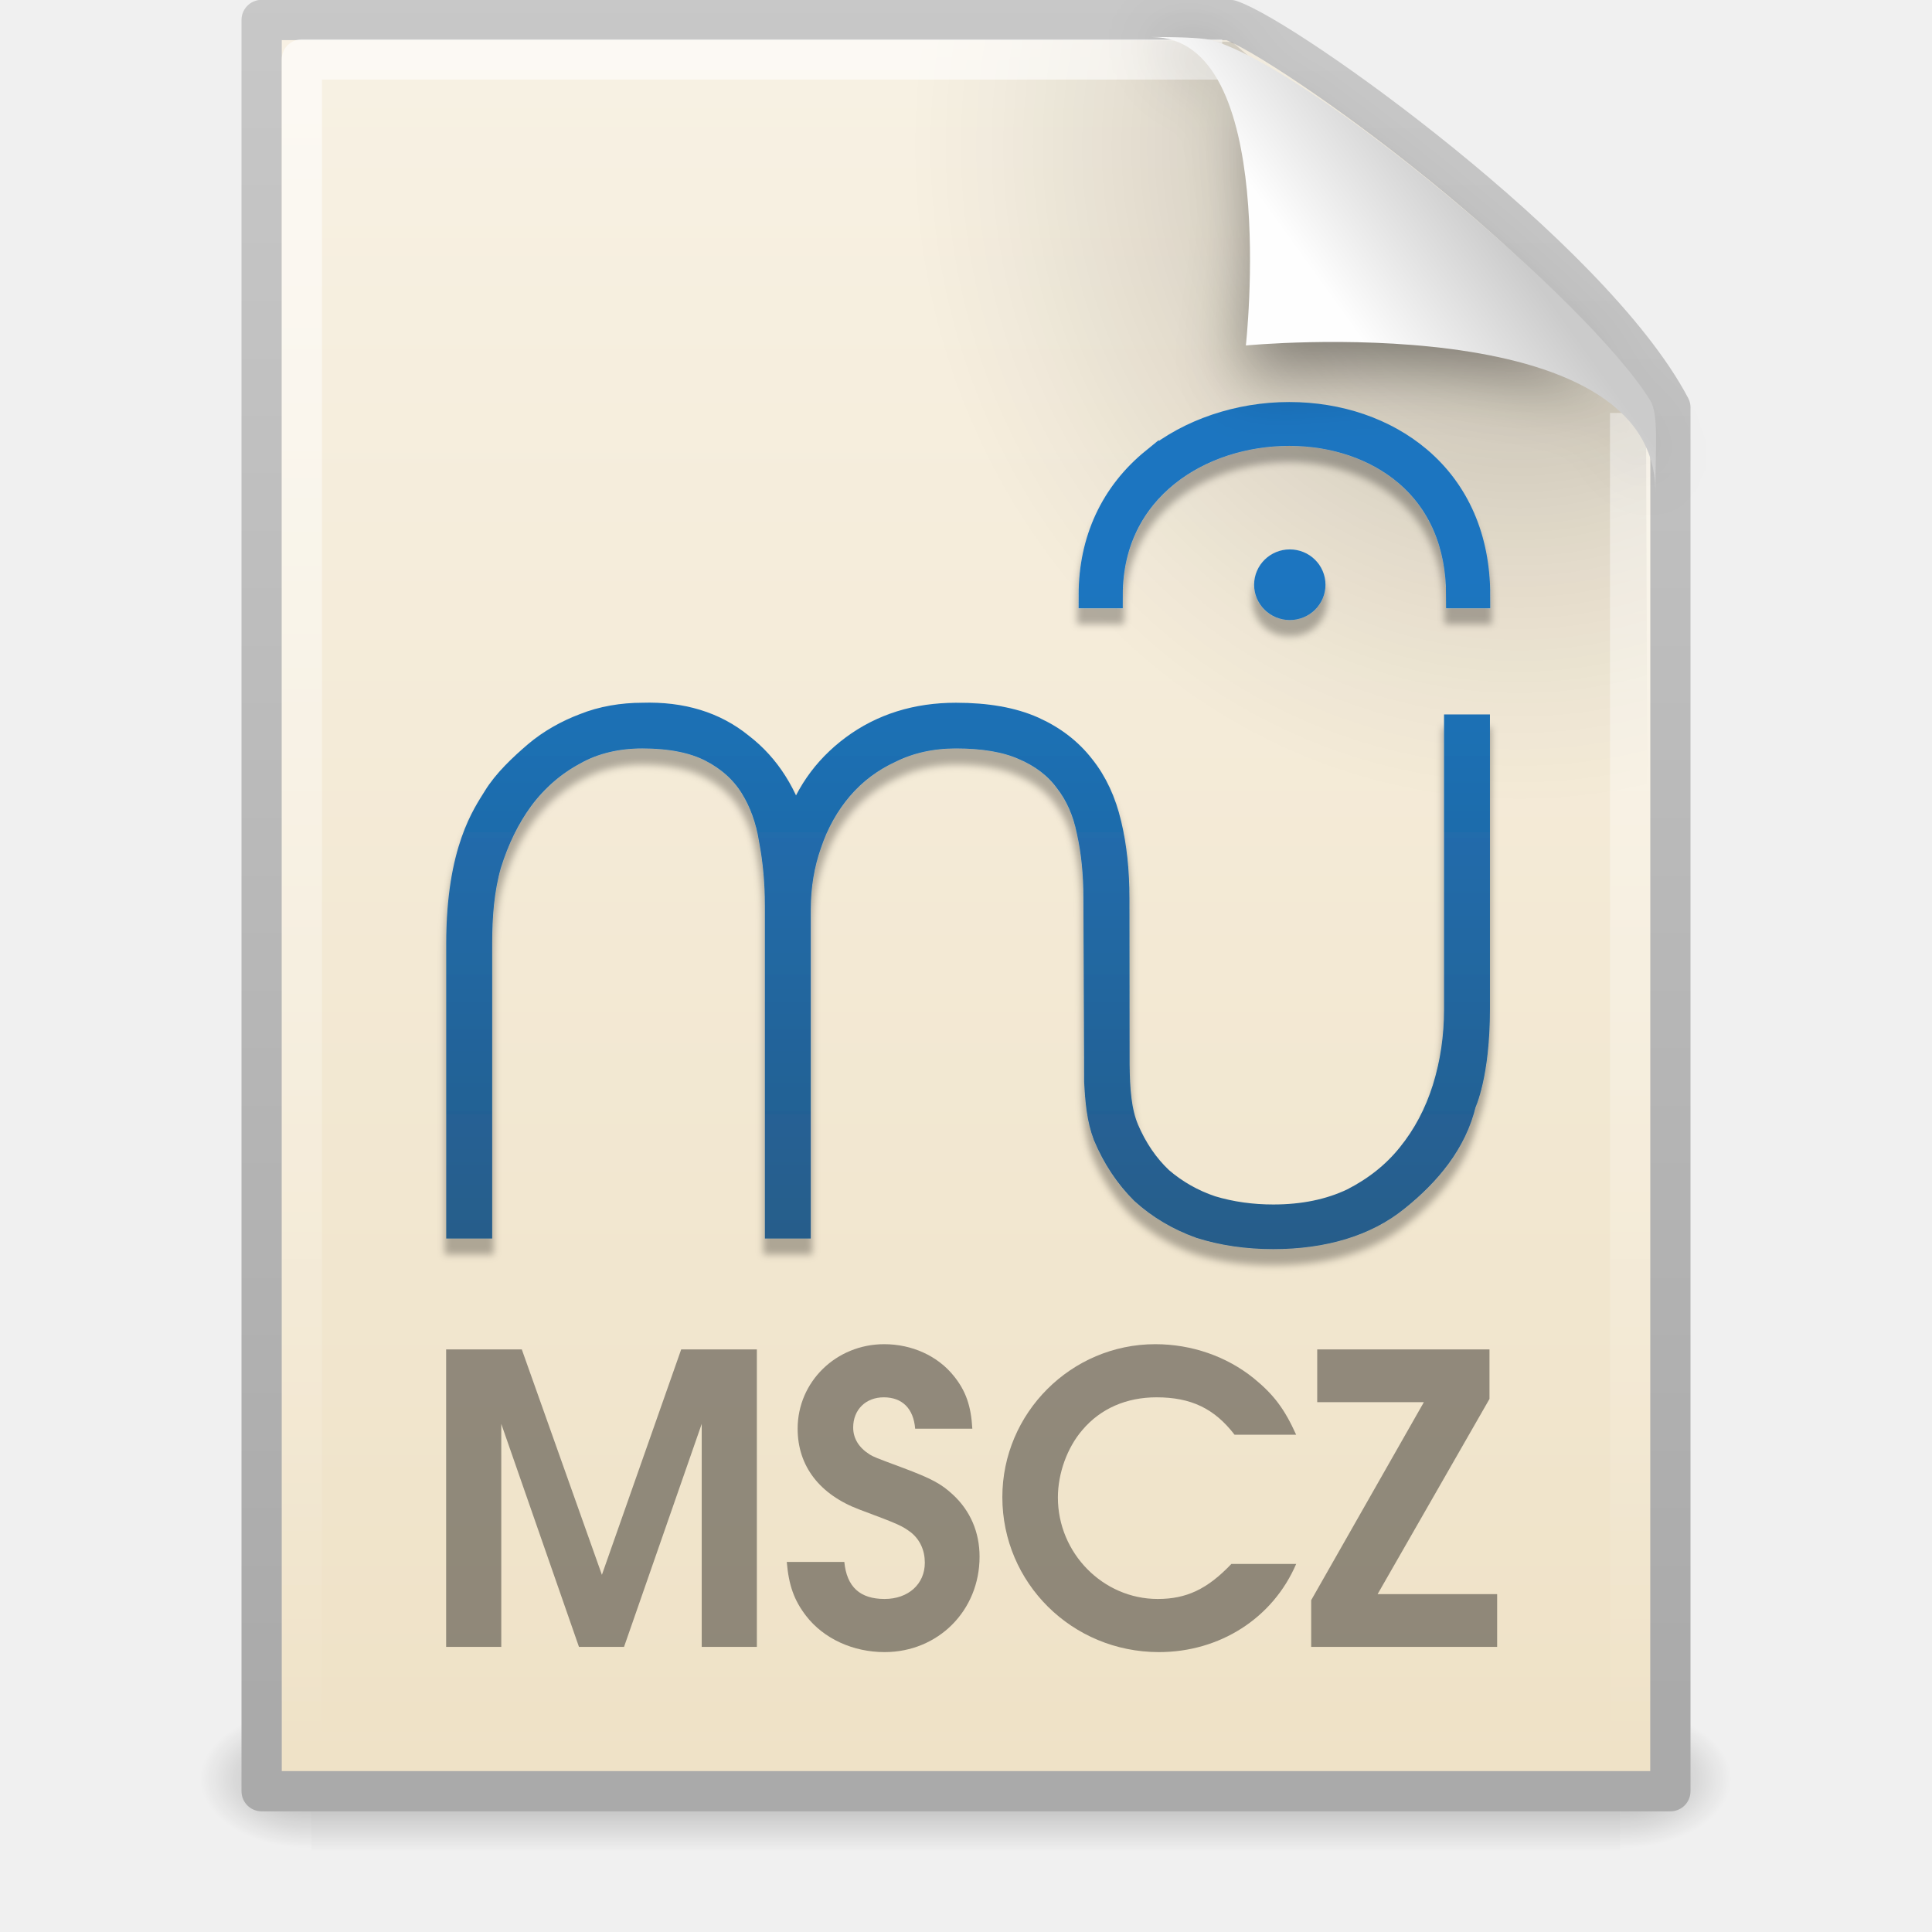
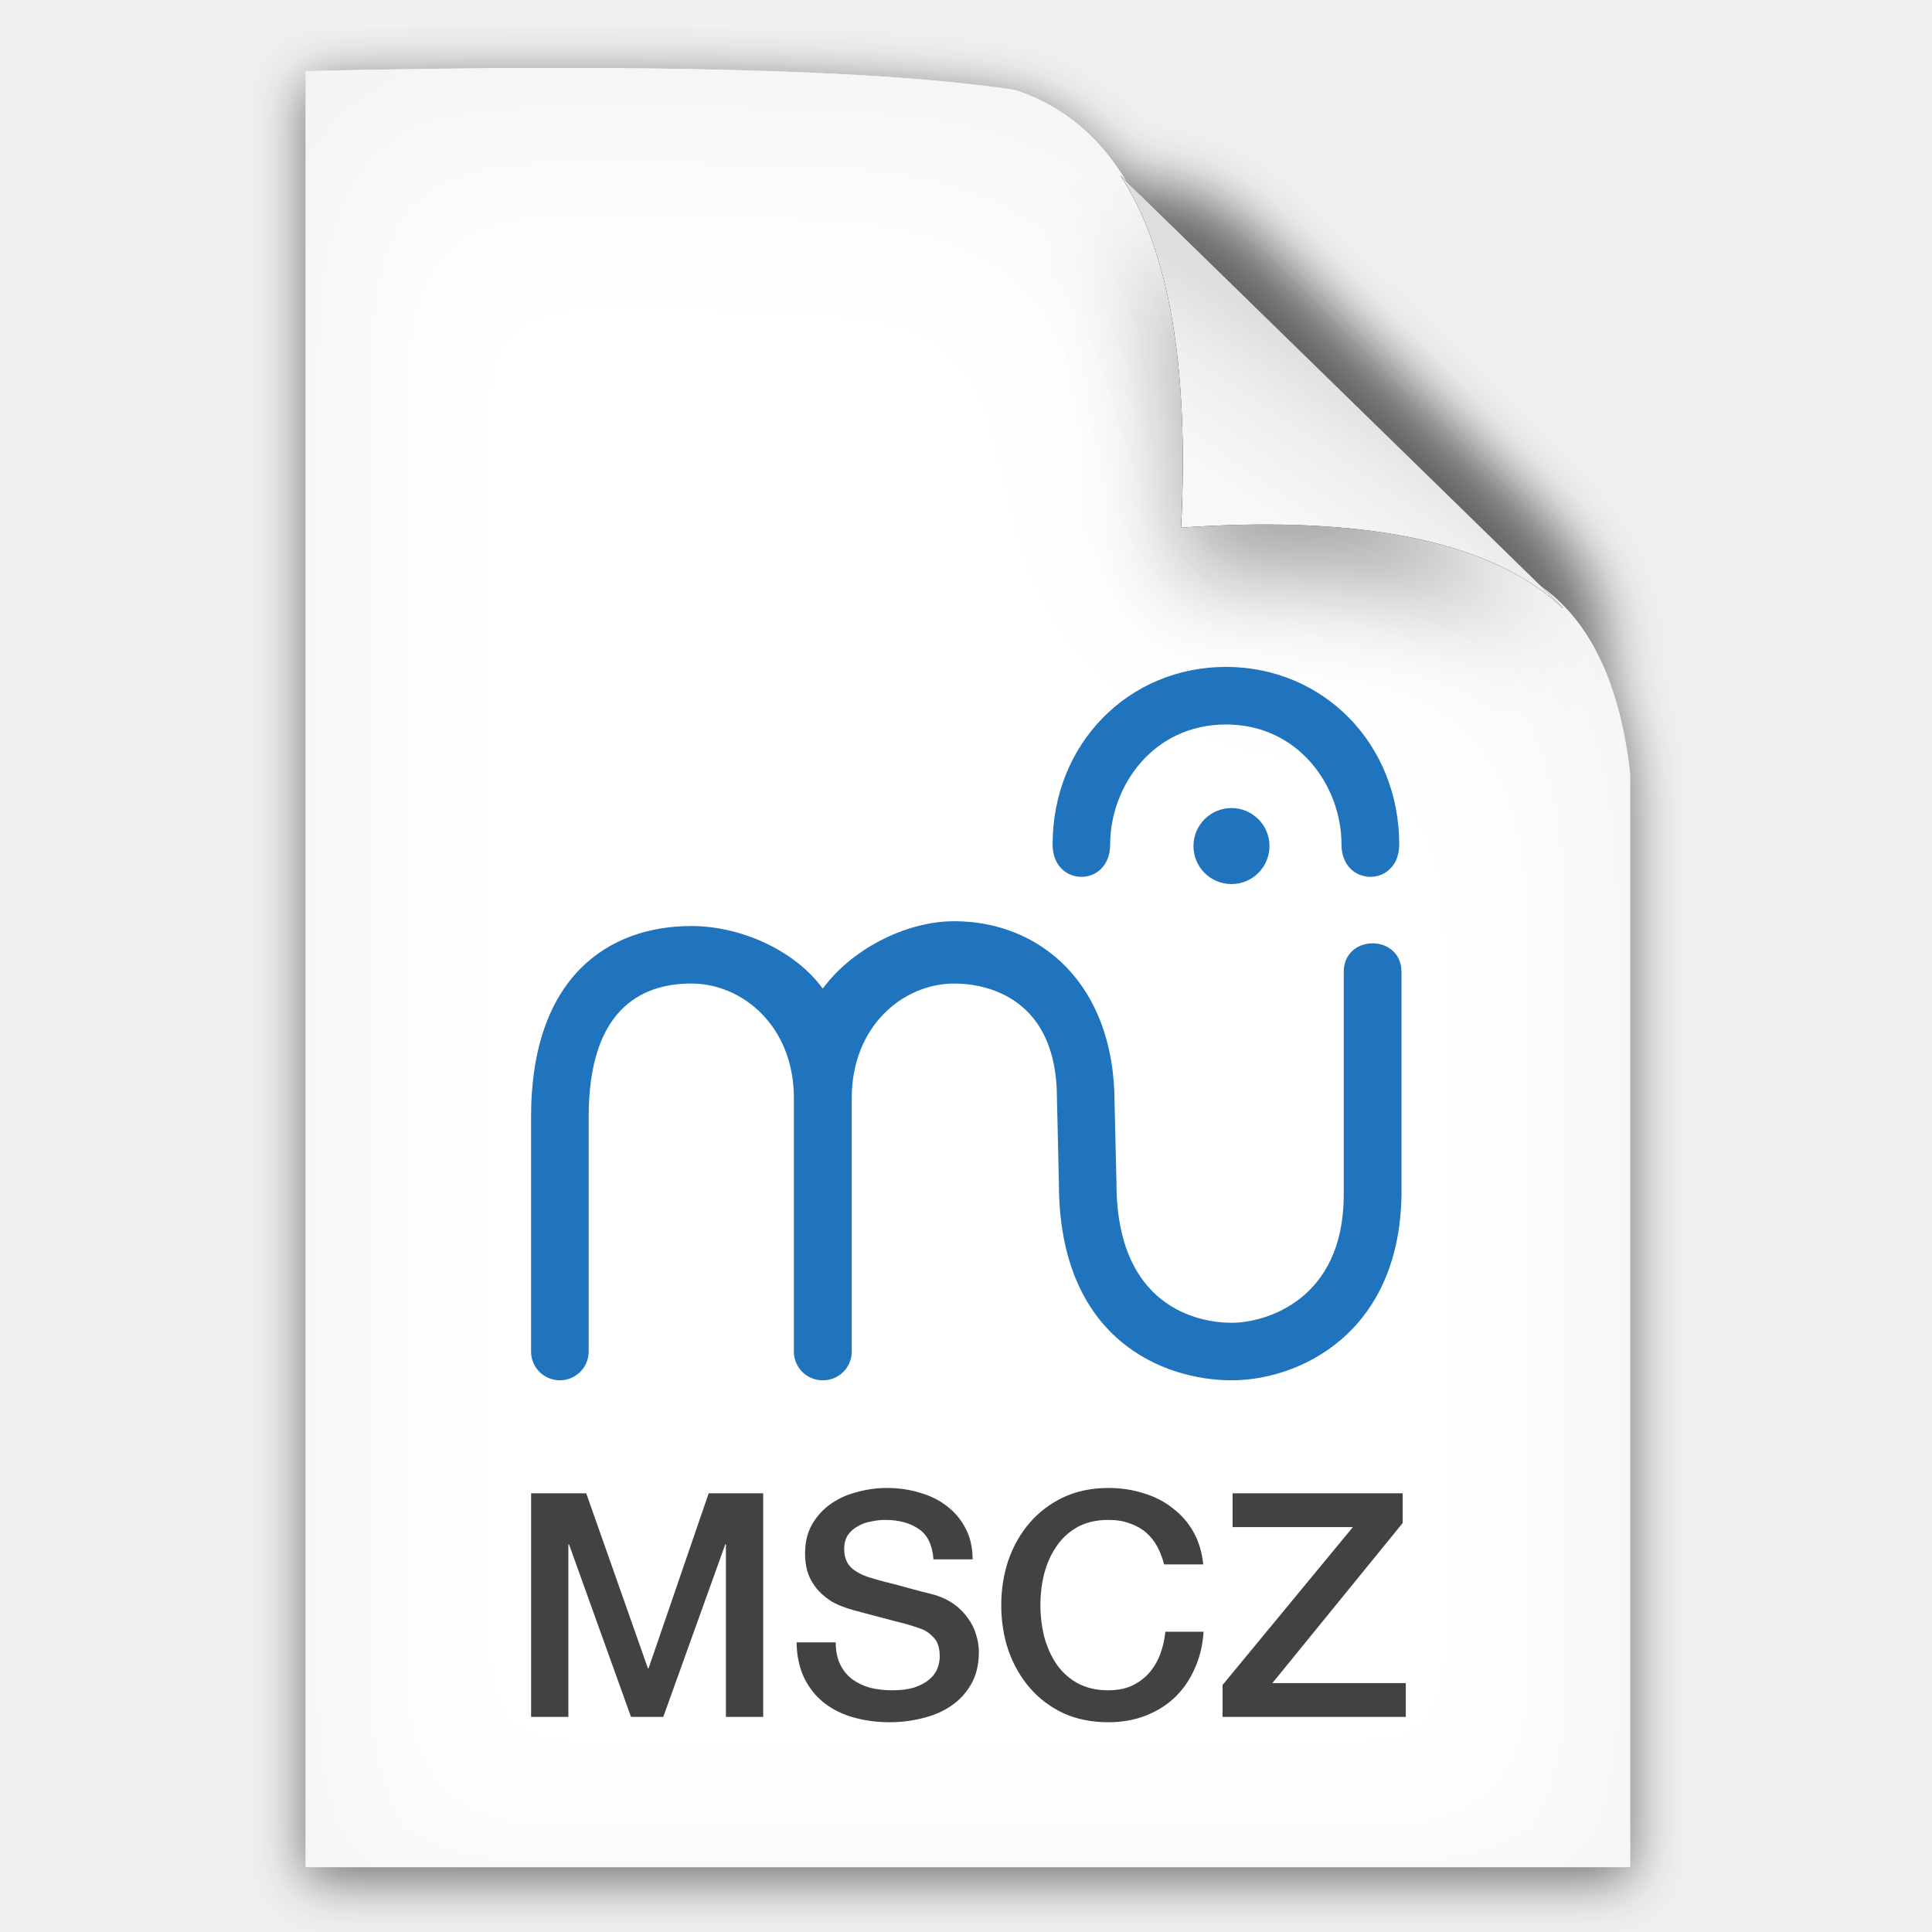
- <svg xmlns="http://www.w3.org/2000/svg" xmlns:xlink="http://www.w3.org/1999/xlink" height="48" width="48" version="1.0">
+ <svg xmlns="http://www.w3.org/2000/svg" width="512" height="512" viewBox="0 0 512 512" fill="none">
+   <g filter="url(#filter0_d)">
+     <path d="M81 494.818V18.818C171 16.818 233.667 18.485 269 23.818C301.667 34.485 316.333 72.818 313 138.818C357.424 135.727 389.424 141.393 409 155.818C421.667 165.152 429.333 181.485 432 204.818V494.818H81Z" fill="url(#paint0_linear)" />
+     <g filter="url(#filter1_i)">
+       <path d="M81 494.818V18.818C171 16.818 233.667 18.485 269 23.818C301.667 34.485 316.333 72.818 313 138.818C357.424 135.727 389.424 141.393 409 155.818C421.667 165.152 429.333 181.485 432 204.818V494.818H81Z" fill="white" />
+     </g>
+     <g filter="url(#filter2_d)">
+       <path d="M296.869 46.463L414.2 161C414.141 161.049 414.082 161.097 414.022 161.146C412.446 159.567 410.772 158.124 409 156.818C389.424 142.393 357.424 136.727 313 139.818C315.156 97.12 309.779 66.002 296.869 46.463L296.869 46.463Z" fill="black" />
+     </g>
+     <path d="M296.869 46.463L414.2 161C414.141 161.049 414.082 161.097 414.022 161.146C412.446 159.567 410.772 158.124 409 156.818C389.424 142.393 357.424 136.727 313 139.818C315.156 97.12 309.779 66.002 296.869 46.463L296.869 46.463Z" fill="url(#paint1_linear)" />
+   </g>
+   <path d="M140.749 395.738H155.357L171.708 442.135H171.874L187.81 395.738H202.252V455H192.375V409.267H192.209L175.775 455H167.226L150.792 409.267H150.626V455H140.749V395.738ZM221.48 435.246C221.48 437.515 221.868 439.451 222.642 441.056C223.417 442.661 224.496 443.989 225.879 445.04C227.263 446.036 228.84 446.783 230.61 447.281C232.436 447.724 234.401 447.945 236.503 447.945C238.772 447.945 240.709 447.696 242.313 447.198C243.918 446.645 245.218 445.953 246.214 445.123C247.21 444.293 247.93 443.352 248.372 442.301C248.815 441.194 249.036 440.088 249.036 438.981C249.036 436.712 248.511 435.052 247.459 434.001C246.463 432.894 245.357 432.12 244.139 431.677C242.037 430.902 239.574 430.183 236.752 429.519C233.986 428.8 230.555 427.887 226.46 426.78C223.915 426.116 221.785 425.258 220.069 424.207C218.409 423.1 217.081 421.883 216.085 420.555C215.089 419.227 214.37 417.816 213.927 416.322C213.54 414.828 213.346 413.306 213.346 411.757C213.346 408.769 213.955 406.196 215.172 404.038C216.445 401.825 218.105 399.999 220.152 398.56C222.2 397.121 224.524 396.07 227.124 395.406C229.725 394.687 232.353 394.327 235.009 394.327C238.108 394.327 241.013 394.742 243.724 395.572C246.491 396.347 248.898 397.536 250.945 399.141C253.048 400.746 254.708 402.738 255.925 405.117C257.143 407.441 257.751 410.152 257.751 413.251H247.376C247.1 409.433 245.799 406.749 243.475 405.2C241.151 403.595 238.191 402.793 234.594 402.793C233.377 402.793 232.132 402.931 230.859 403.208C229.587 403.429 228.425 403.844 227.373 404.453C226.322 405.006 225.437 405.781 224.717 406.777C224.053 407.773 223.721 409.018 223.721 410.512C223.721 412.615 224.358 414.275 225.63 415.492C226.958 416.654 228.674 417.539 230.776 418.148C230.998 418.203 231.855 418.452 233.349 418.895C234.899 419.282 236.614 419.725 238.495 420.223C240.377 420.721 242.203 421.219 243.973 421.717C245.799 422.16 247.1 422.492 247.874 422.713C249.811 423.322 251.499 424.152 252.937 425.203C254.376 426.254 255.566 427.472 256.506 428.855C257.502 430.183 258.222 431.622 258.664 433.171C259.162 434.72 259.411 436.27 259.411 437.819C259.411 441.139 258.72 443.989 257.336 446.368C256.008 448.692 254.238 450.601 252.024 452.095C249.811 453.589 247.293 454.668 244.471 455.332C241.649 456.051 238.772 456.411 235.839 456.411C232.464 456.411 229.282 455.996 226.294 455.166C223.306 454.336 220.706 453.063 218.492 451.348C216.279 449.633 214.508 447.447 213.18 444.791C211.852 442.08 211.161 438.898 211.105 435.246H221.48ZM308.501 414.579C308.058 412.864 307.449 411.287 306.675 409.848C305.9 408.409 304.904 407.164 303.687 406.113C302.469 405.062 301.031 404.259 299.371 403.706C297.766 403.097 295.885 402.793 293.727 402.793C290.573 402.793 287.834 403.429 285.51 404.702C283.241 405.975 281.387 407.69 279.949 409.848C278.51 411.951 277.431 414.358 276.712 417.069C276.048 419.78 275.716 422.547 275.716 425.369C275.716 428.191 276.048 430.958 276.712 433.669C277.431 436.38 278.51 438.815 279.949 440.973C281.387 443.076 283.241 444.763 285.51 446.036C287.834 447.309 290.573 447.945 293.727 447.945C296.051 447.945 298.098 447.558 299.869 446.783C301.639 445.953 303.161 444.846 304.434 443.463C305.706 442.024 306.702 440.364 307.422 438.483C308.141 436.602 308.611 434.582 308.833 432.424H318.959C318.737 435.965 317.963 439.202 316.635 442.135C315.362 445.068 313.619 447.613 311.406 449.771C309.192 451.874 306.592 453.506 303.604 454.668C300.616 455.83 297.323 456.411 293.727 456.411C289.3 456.411 285.316 455.609 281.775 454.004C278.289 452.344 275.328 450.103 272.894 447.281C270.459 444.459 268.578 441.167 267.25 437.404C265.977 433.641 265.341 429.63 265.341 425.369C265.341 421.164 265.977 417.18 267.25 413.417C268.578 409.654 270.459 406.362 272.894 403.54C275.328 400.718 278.289 398.477 281.775 396.817C285.316 395.157 289.3 394.327 293.727 394.327C297.047 394.327 300.173 394.797 303.106 395.738C306.038 396.623 308.611 397.951 310.825 399.722C313.093 401.437 314.919 403.54 316.303 406.03C317.686 408.52 318.544 411.37 318.876 414.579H308.501ZM326.651 395.738H371.72V403.623L337.192 446.036H372.55V455H323.995V446.534L358.523 404.702H326.651V395.738Z" fill="#424242" />
+   <path d="M218.045 262.009C210.797 251.986 196.509 245.406 183.195 245.406C161.195 245.406 140.737 258.921 140.737 296.008V358.186C140.737 362.4 144.155 365.793 148.369 365.793C152.586 365.793 156.004 362.375 156.004 358.186V296.008C155.997 267.822 169.598 260.647 183.195 260.647C196.791 260.647 210.388 271.949 210.388 291.024V358.186C210.388 362.4 213.806 365.793 218.02 365.793H218.053H218.086C222.3 365.793 225.719 362.4 225.719 358.186V291.024C225.719 271.949 239.315 260.647 252.912 260.647C261.544 260.647 280.102 264.481 280.102 291.024L280.618 313.581C280.618 355.262 308.595 365.793 326.398 365.793C344.201 365.793 370.87 353.496 371.414 316.618V257.607C371.414 247.455 356.103 247.455 356.103 257.607V316.618C356.103 344.595 335.299 350.554 326.398 350.554C317.496 350.554 295.878 346.36 295.878 313.581L295.369 292.258C295.369 260.644 275.532 244.134 252.912 244.134C239.597 244.134 225.294 251.986 218.045 262.009Z" fill="#1F74BD" />
+   <path d="M294.206 223.788C294.206 208.528 305.445 191.997 324.879 191.997C344.312 191.997 355.513 208.528 355.513 223.788C355.513 235.233 370.808 235.233 370.808 223.788C370.808 197.083 350.67 176.737 324.879 176.737C299.087 176.737 278.954 197.083 278.954 223.788C278.957 235.233 294.206 235.233 294.206 223.788Z" fill="#1F74BD" />
+   <path d="M336.423 224.214C336.423 218.649 331.916 214.142 326.351 214.142C320.787 214.142 316.28 218.649 316.28 224.214C316.28 229.779 320.787 234.285 326.351 234.285C331.916 234.285 336.423 229.779 336.423 224.214Z" fill="#1F74BD" />
  <defs>
-     <linearGradient id="f" x1="302.86" gradientUnits="userSpaceOnUse" y1="366.65" gradientTransform="matrix(.067325 0 0 .0147 -.34114 37.04)" x2="302.86" y2="609.51">
-       <stop stop-opacity="0" offset="0" />
-       <stop offset=".5" />
-       <stop stop-opacity="0" offset="1" />
+     <filter id="filter0_d" x="67" y="7" width="379" height="504.818" filterUnits="userSpaceOnUse" color-interpolation-filters="sRGB">
+       <feFlood flood-opacity="0" result="BackgroundImageFix" />
+       <feColorMatrix in="SourceAlpha" type="matrix" values="0 0 0 0 0 0 0 0 0 0 0 0 0 0 0 0 0 0 127 0" />
+       <feOffset dy="3" />
+       <feGaussianBlur stdDeviation="7" />
+       <feColorMatrix type="matrix" values="0 0 0 0 0 0 0 0 0 0 0 0 0 0 0 0 0 0 0.547 0" />
+       <feBlend mode="normal" in2="BackgroundImageFix" result="effect1_dropShadow" />
+       <feBlend mode="normal" in="SourceGraphic" in2="effect1_dropShadow" result="shape" />
+     </filter>
+     <filter id="filter1_i" x="81" y="18" width="351" height="492.818" filterUnits="userSpaceOnUse" color-interpolation-filters="sRGB">
+       <feFlood flood-opacity="0" result="BackgroundImageFix" />
+       <feBlend mode="normal" in="SourceGraphic" in2="BackgroundImageFix" result="shape" />
+       <feColorMatrix in="SourceAlpha" type="matrix" values="0 0 0 0 0 0 0 0 0 0 0 0 0 0 0 0 0 0 127 0" result="hardAlpha" />
+       <feOffset dy="16" />
+       <feGaussianBlur stdDeviation="29" />
+       <feComposite in2="hardAlpha" operator="arithmetic" k2="-1" k3="1" />
+       <feColorMatrix type="matrix" values="0 0 0 0 0 0 0 0 0 0 0 0 0 0 0 0 0 0 0.046 0" />
+       <feBlend mode="normal" in2="shape" result="effect1_innerShadow" />
+     </filter>
+     <filter id="filter2_d" x="272.869" y="35.463" width="165.331" height="162.684" filterUnits="userSpaceOnUse" color-interpolation-filters="sRGB">
+       <feFlood flood-opacity="0" result="BackgroundImageFix" />
+       <feColorMatrix in="SourceAlpha" type="matrix" values="0 0 0 0 0 0 0 0 0 0 0 0 0 0 0 0 0 0 127 0" />
+       <feOffset dy="13" />
+       <feGaussianBlur stdDeviation="12" />
+       <feColorMatrix type="matrix" values="0 0 0 0 0 0 0 0 0 0 0 0 0 0 0 0 0 0 0.337 0" />
+       <feBlend mode="normal" in2="BackgroundImageFix" result="effect1_dropShadow" />
+       <feBlend mode="normal" in="SourceGraphic" in2="effect1_dropShadow" result="shape" />
+     </filter>
+     <linearGradient id="paint0_linear" x1="432" y1="-87.344" x2="127.878" y2="214.761" gradientUnits="userSpaceOnUse">
+       <stop stop-color="#BBBBBB" />
+       <stop offset="0.293" stop-color="#D9D9D9" />
+       <stop offset="0.637" stop-color="#F5F5F5" />
+       <stop offset="1" stop-color="white" />
    </linearGradient>
-     <radialGradient id="c" xlink:href="#a" gradientUnits="userSpaceOnUse" cy="486.65" cx="605.71" gradientTransform="matrix(-.02304 0 0 .0147 21.623 37.04)" r="117.14" />
-     <linearGradient id="a">
-       <stop offset="0" />
-       <stop stop-opacity="0" offset="1" />
-     </linearGradient>
-     <radialGradient id="d" xlink:href="#a" gradientUnits="userSpaceOnUse" cy="486.65" cx="605.71" gradientTransform="matrix(.02304 0 0 .0147 26.361 37.04)" r="117.14" />
-     <linearGradient id="g" x1="-51.786" gradientUnits="userSpaceOnUse" y1="50.786" gradientTransform="matrix(.8075 0 0 .89483 59.41 -2.9806)" x2="-51.786" y2="2.906">
-       <stop stop-color="#aaa" offset="0" />
-       <stop stop-color="#c8c8c8" offset="1" />
-     </linearGradient>
-     <linearGradient id="h" x1="25.132" gradientUnits="userSpaceOnUse" y1=".985" gradientTransform="matrix(1 0 0 .95617 -1.0065e-7 -1.9149)" x2="25.132" y2="47.013">
-       <stop stop-color="#f8f2e5" offset="0" />
-       <stop stop-color="#efe2c7" offset="1" />
-     </linearGradient>
-     <radialGradient id="e" gradientUnits="userSpaceOnUse" cy="112.3" cx="102" gradientTransform="matrix(.3617 0 0 -.39078 .85106 47.517)" r="139.56">
-       <stop stop-opacity=".281" offset="0" />
-       <stop stop-opacity=".078" offset=".189" />
-       <stop stop-opacity=".023" offset=".257" />
-       <stop stop-opacity="0" offset=".301" />
-       <stop stop-color="#e1e2e3" stop-opacity="0" offset="1" />
-     </radialGradient>
-     <linearGradient id="i" x1="24" gradientUnits="userSpaceOnUse" y1="2" gradientTransform="matrix(1 0 0 .97778 0 -.96667)" x2="24" y2="46.017">
-       <stop stop-color="#fff" offset="0" />
-       <stop stop-color="#fff" stop-opacity="0" offset="1" />
-     </linearGradient>
-     <filter id="k" width="1.297" y="-.164" x="-.148" height="1.329" color-interpolation-filters="sRGB">
-       <feGaussianBlur stdDeviation="0.774" />
-     </filter>
-     <linearGradient id="j" x1="32.892" gradientUnits="userSpaceOnUse" y1="8.059" gradientTransform="matrix(.9977 0 0 1.0407 .1638 -1.1058)" x2="36.358" y2="5.457">
-       <stop stop-color="#fefefe" offset="0" />
-       <stop stop-color="#cbcbcb" offset="1" />
-     </linearGradient>
-     <filter id="l" height="200%" width="200%" y="-50%" x="-50%" filterUnits="objectBoundingBox">
-       <feMorphology operator="dilate" in="SourceAlpha" radius="1" result="shadowSpreadOuter1" />
-       <feOffset dy="10" in="shadowSpreadOuter1" dx="0" result="shadowOffsetOuter1" />
-       <feGaussianBlur in="shadowOffsetOuter1" stdDeviation="2.5" result="shadowBlurOuter1" />
-       <feColorMatrix values="0 0 0 0 0   0 0 0 0 0   0 0 0 0 0  0 0 0 0.28 0" in="shadowBlurOuter1" type="matrix" result="shadowMatrixOuter1" />
-       <feMerge>
-         <feMergeNode in="shadowMatrixOuter1" />
-         <feMergeNode in="SourceGraphic" />
-       </feMerge>
-     </filter>
-     <linearGradient id="b" x1="314" gradientUnits="userSpaceOnUse" y1="-12.58" gradientTransform="matrix(1.1101 0 0 .9008 -645.1 241.27)" x2="314" y2="631.64">
-       <stop stop-color="#1B75C0" offset="0" />
-       <stop stop-color="#2A567B" offset="1" />
+     <linearGradient id="paint1_linear" x1="342.965" y1="89.191" x2="319.17" y2="124.162" gradientUnits="userSpaceOnUse">
+       <stop stop-color="#DEDEDE" />
+       <stop offset="0.446" stop-color="#EEEEEE" />
+       <stop offset="1" stop-color="#F8F8F8" />
    </linearGradient>
  </defs>
-   <rect opacity=".3" height="3.57" width="32.508" y="42.43" x="7.738" fill="url(#f)" />
-   <path opacity=".3" fill="url(#c)" d="m7.738 42.43v3.57c-1.187 0.007-2.868-0.8-2.868-1.785 0-0.985 1.324-1.785 2.868-1.785z" />
-   <path opacity=".3" fill="url(#d)" d="m40.246 42.43v3.57c1.187 0.007 2.868-0.8 2.868-1.785 0-0.985-1.324-1.785-2.868-1.785z" />
-   <path stroke-linejoin="round" d="m6.5 0.497h24.061c1.407 0.475 8.966 5.882 10.939 9.626v34.379h-35v-44.006z" stroke="url(#g)" stroke-width="1" fill="url(#h)" />
-   <path fill="url(#e)" d="m7.362 44c-0.199 0-0.362-0.175-0.362-0.391v-42.204c0-0.216 0.162-0.391 0.362-0.391 7.483 0.108 15.775-0.161 23.249 0.027l10.283 8.866 0.106 33.702c0 0.216-0.162 0.391-0.362 0.391h-33.276z" />
-   <path opacity=".6" stroke-linejoin="round" d="m40.5 10.259v33.263h-33v-42.045h22.866" stroke="url(#i)" stroke-width="1" fill="none" />
-   <g opacity=".4">
-     <path d="m11.084 40.916h1.37v-5.54l1.93 5.54h1.12l1.93-5.54v5.54h1.37v-7.39h-1.88l-1.97 5.6-1.99-5.6h-1.88v7.39z" />
-     <path d="m19.547 38.806c0.05 0.58 0.18 0.95 0.48 1.34 0.44 0.57 1.17 0.9 1.95 0.9 1.33 0 2.36-1.03 2.36-2.37 0-0.61-0.23-1.14-0.66-1.54-0.29-0.27-0.53-0.4-1.25-0.67-0.7-0.26-0.72-0.27-0.82-0.33-0.27-0.17-0.41-0.4-0.41-0.67 0-0.44 0.31-0.75 0.76-0.75 0.46 0 0.74 0.28 0.78 0.78h1.42c-0.03-0.56-0.16-0.94-0.46-1.31-0.4-0.5-1.04-0.79-1.73-0.79-1.19 0-2.15 0.93-2.15 2.1 0 0.93 0.55 1.64 1.54 2.01s1.05 0.4 1.28 0.57c0.22 0.18 0.34 0.44 0.34 0.75 0 0.53-0.41 0.9-1 0.9-0.61 0-0.94-0.3-1-0.92h-1.43z" />
-     <path d="m30.593 38.856c-0.6 0.63-1.12 0.87-1.83 0.87-1.36 0-2.48-1.14-2.48-2.52 0-0.6 0.23-1.24 0.61-1.68 0.45-0.53 1.09-0.81 1.84-0.81 0.86 0 1.44 0.28 1.94 0.93h1.53c-0.29-0.64-0.55-0.99-1.05-1.4-0.68-0.55-1.55-0.85-2.45-0.85-2.09 0-3.8 1.71-3.8 3.8 0 2.13 1.73 3.85 3.89 3.85 1.51 0 2.83-0.84 3.41-2.19h-1.61z" />
-     <path d="m32.576 39.756v1.16h4.62v-1.31h-2.97l2.78-4.85v-1.23h-4.28v1.31h2.65l-2.8 4.92z" />
-   </g>
-   <path d="m114.4 558.1-0.461-109.01c0-16.818-1.548-32.068-4.645-45.834-2.698-13.638-7.873-25.401-15.526-35.139-7.165-9.694-17.074-17.21-29.636-22.547-12.12-5.337-27.646-7.95-46.489-7.95-16.631 0-31.671 3.311-45.118 9.933-13.447 6.187-24.948 14.836-34.414 25.902-9.377 11.022-16.587 23.875-21.496 38.472-4.954 14.115-7.432 29.147-7.432 45.136v216.27h-13.446v-218.93c0-15.946-1.371-31.021-4.07-45.138-2.212-14.159-6.724-26.532-13.447-37.206-6.723-10.566-16.19-18.974-28.309-25.161-12.12-6.165-27.867-9.28-47.152-9.28-17.074 0-33.24 3.619-47.129 11.549-13.978 7.516-26.261 18.152-36.125 31.418-9.466 12.853-16.808 27.885-22.206 45.138-4.954 17.254-6.362 35.477-6.362 54.561v193.05h-13.491v-193.05c0-64.113 18.31-88.63 25.034-99.698 6.723-11.066 17.852-21.496 27.672-29.905 9.908-8.408 21.466-14.796 33.144-19.196 12.12-4.879 25.971-7.177 39.463-7.177 26.981-0.871 49.408 5.991 67.367 20.608 18.445 14.16 30.521 33.81 37.687 59.036 6.767-23.876 20.037-43.111 39.765-57.728 19.773-14.596 43.083-21.916 70.066-21.916 21.143 0 38.615 3.116 52.55 9.302 13.934 6.23 25.124 14.835 33.661 25.858 8.537 10.674 14.597 23.701 18.224 39.212 3.583 15.031 5.396 31.804 5.396 50.409l0.121 114.21c0.178 16.915 1.22 31.947 6.382 44.331 5.837 13.723 13.712 25.226 23.531 34.506 10.351 8.889 22.028 15.512 35.033 19.869 13.491 4.052 27.645 6.011 42.464 6.011 20.701 0 38.838-3.745 54.584-11.241 15.703-8.014 28.752-18.342 39.058-31.194 10.748-13.244 18.844-28.538 24.284-45.834 5.353-17.209 8.05-35.334 8.05-54.374v-193.05h13.448v193.05c0 44.602-9.414 64.19-9.414 64.19-6.282 26.577-24.094 47.936-45.592 65.147-21.143 17.296-50.269 25.898-84.418 25.898-17.958 0-34.59-2.44-49.851-7.276-14.773-5.316-27.823-13.026-39.057-23.179-10.749-10.673-19.286-23.528-25.612-38.557-4.291-11.329-5.353-23.527-6.06-37.076-0.044-5.098-0.044-11.153-0.044-16.426h0.019zm116.49-323.65c0-8.387 6.944-15.183 15.436-15.183 8.537 0 15.437 6.796 15.437 15.183 0 8.409-6.9 15.205-15.437 15.205-8.492 0-15.436-6.796-15.436-15.205zm-77.442-84.928c-27.989 22.732-42.784 54.563-42.784 92.051h12.222c0-73.026 61.881-111.23 123.01-111.23 31.034 0 59.624 9.724 80.507 27.382 23.542 19.906 35.987 48.902 35.987 83.853h12.222c0-38.57-13.918-70.724-40.248-92.988-23.098-19.529-54.516-30.285-88.468-30.285-34.321 0-68.017 11.379-92.447 31.222z" fill-rule="evenodd" transform="matrix(.036268 0 0 .036268 23.111 6.0239)" filter="url(#l)" stroke="url(#b)" stroke-width="18" fill="url(#b)" />
-   <g fill-rule="evenodd">
-     <path opacity=".4" d="m28.617 0.921c4.282 0 2.153 8.483 2.153 8.483s10.358-1.802 10.358 2.819c0-2.61-11.302-10.729-12.511-11.302z" filter="url(#k)" />
-     <path fill="url(#j)" d="m28.617 0.921c3.187 0 2.336 7.662 2.336 7.662s10.175-0.981 10.175 3.64c0-1.126 0.086-1.932-0.134-2.284-1.578-2.524-8.395-8.188-10.857-8.931-0.184-0.056-0.593-0.088-1.52-0.088z" />
-   </g>
</svg>
